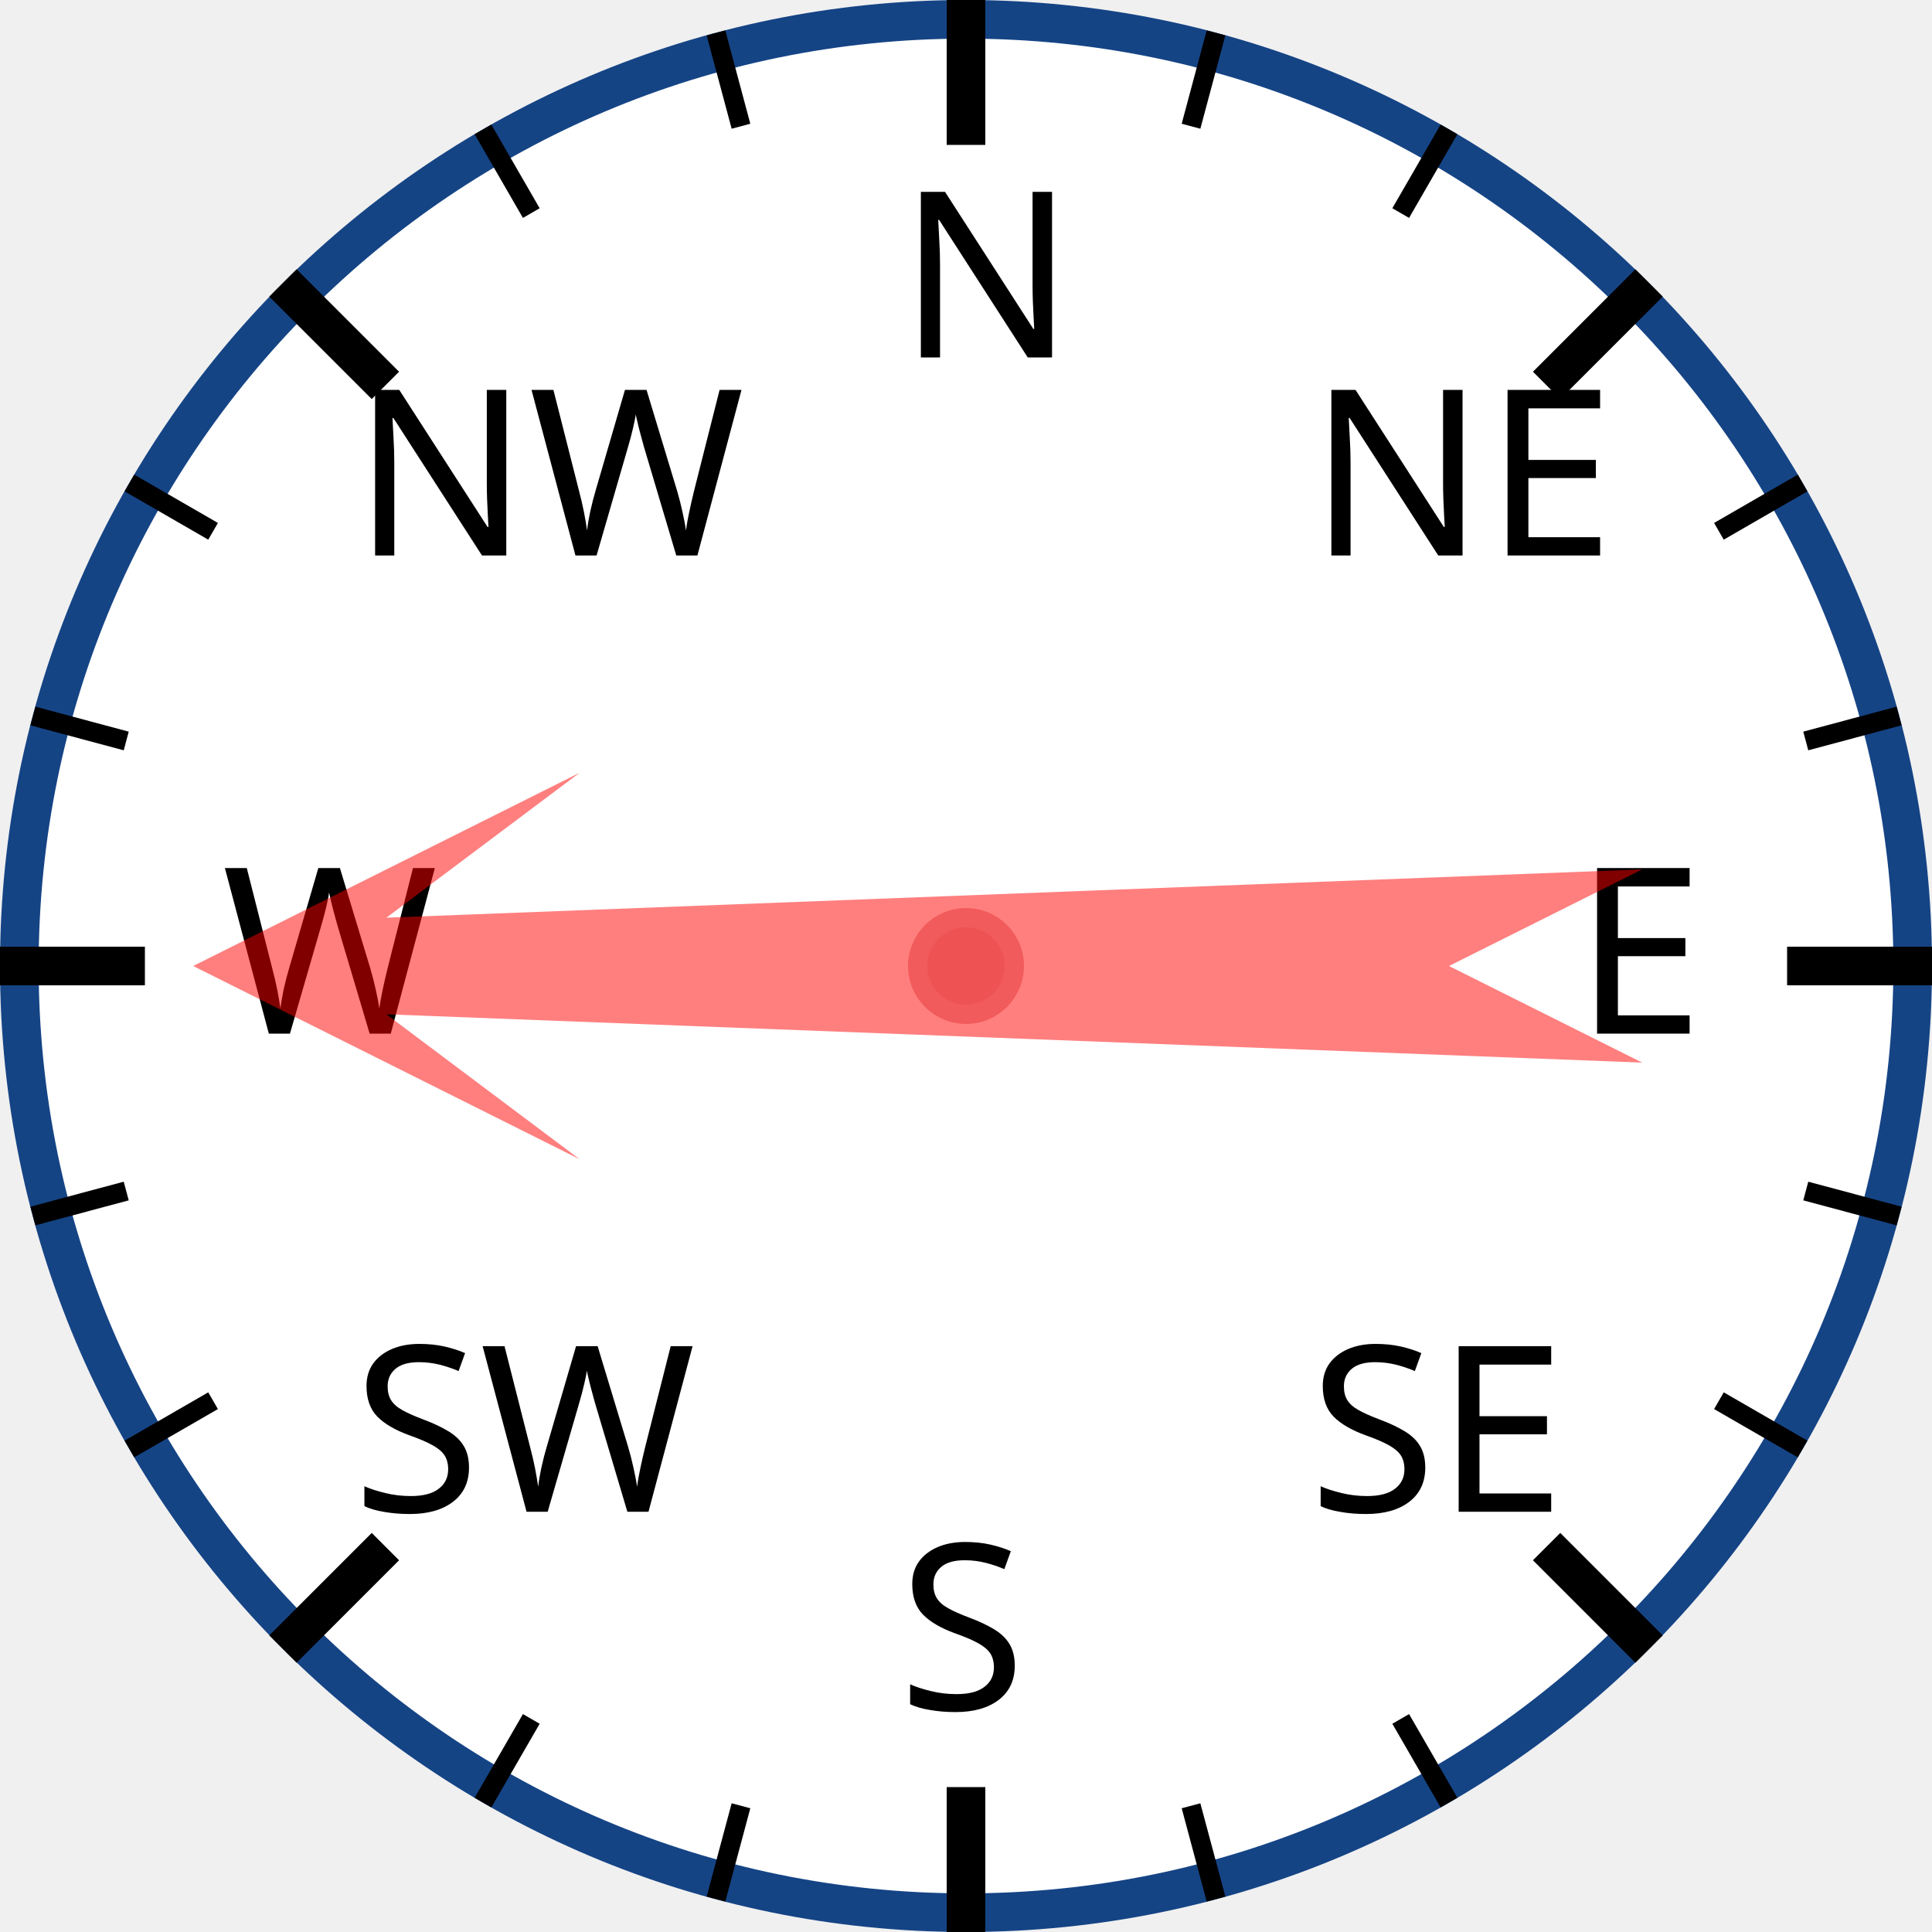
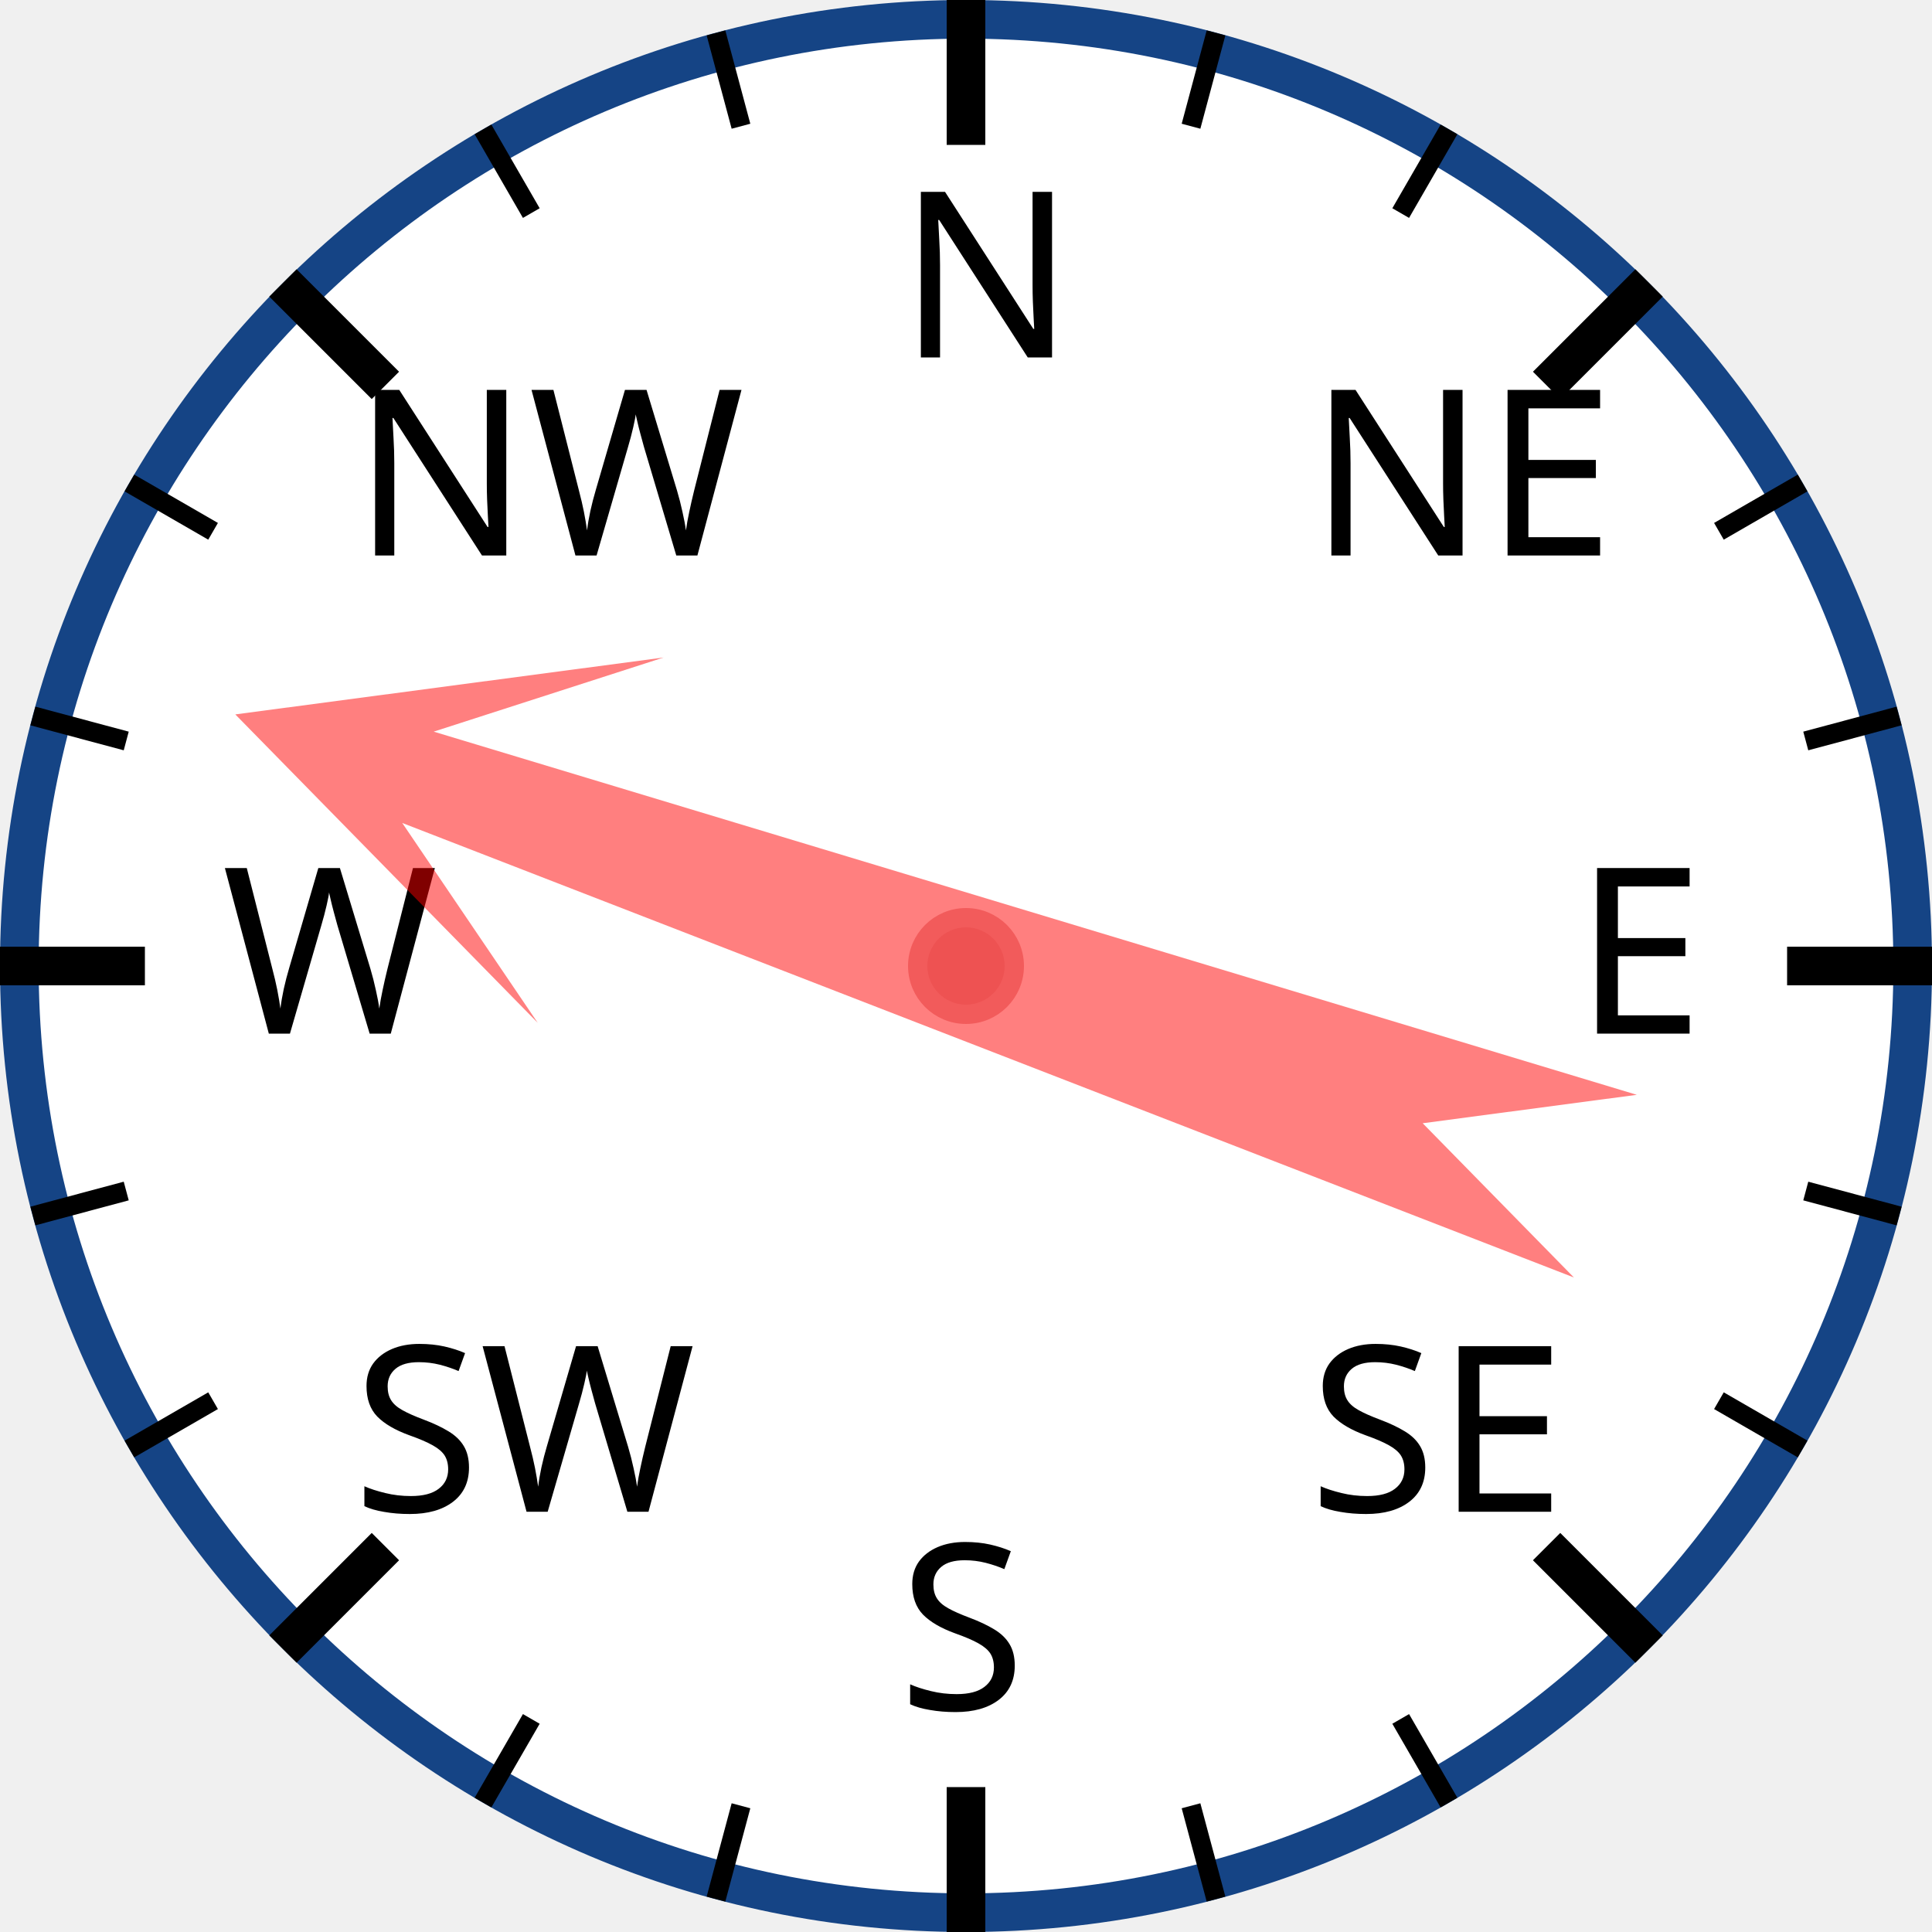
<svg xmlns="http://www.w3.org/2000/svg" width="120px" height="120px" viewBox="0 0 200 200">
  <circle cx="100" cy="100" r="98" style="fill: white; stroke: #154485; stroke-width: 4;" />
  <text x="93.0" y="37.0" style="font-family: sans-serif; font-size: 18pt;">N</text>
  <line x1="100.0" y1="0.0" x2="100.0" y2="15.0" style="stroke: black; stroke-width: 4;" />
  <line x1="74.118" y1="3.407" x2="76.706" y2="13.067" style="stroke: black; stroke-width: 2;" />
  <line x1="50" y1="13.397" x2="55" y2="22.058" style="stroke: black; stroke-width: 2;" />
  <text x="36.503" y="57.503" style="font-family: sans-serif; font-size: 18pt;">NW</text>
  <line x1="29.289" y1="29.289" x2="39.896" y2="39.896" style="stroke: black; stroke-width: 4;" />
  <line x1="13.397" y1="50" x2="22.058" y2="55" style="stroke: black; stroke-width: 2;" />
  <line x1="3.407" y1="74.118" x2="13.067" y2="76.706" style="stroke: black; stroke-width: 2;" />
  <text x="23.0" y="107.0" style="font-family: sans-serif; font-size: 18pt;">W</text>
  <line x1="0.0" y1="100.0" x2="15.0" y2="100.0" style="stroke: black; stroke-width: 4;" />
  <line x1="3.407" y1="125.882" x2="13.067" y2="123.294" style="stroke: black; stroke-width: 2;" />
  <line x1="13.397" y1="150" x2="22.058" y2="145" style="stroke: black; stroke-width: 2;" />
  <text x="36.503" y="156.497" style="font-family: sans-serif; font-size: 18pt;">SW</text>
  <line x1="29.289" y1="170.711" x2="39.896" y2="160.104" style="stroke: black; stroke-width: 4;" />
  <line x1="50" y1="186.603" x2="55" y2="177.942" style="stroke: black; stroke-width: 2;" />
  <line x1="74.118" y1="196.593" x2="76.706" y2="186.933" style="stroke: black; stroke-width: 2;" />
  <text x="93" y="177.0" style="font-family: sans-serif; font-size: 18pt;">S</text>
  <line x1="100" y1="200.0" x2="100" y2="185.0" style="stroke: black; stroke-width: 4;" />
  <line x1="125.882" y1="196.593" x2="123.294" y2="186.933" style="stroke: black; stroke-width: 2;" />
  <line x1="150.0" y1="186.603" x2="145.0" y2="177.942" style="stroke: black; stroke-width: 2;" />
  <text x="135.497" y="156.497" style="font-family: sans-serif; font-size: 18pt;">SE</text>
  <line x1="170.711" y1="170.711" x2="160.104" y2="160.104" style="stroke: black; stroke-width: 4;" />
  <line x1="186.603" y1="150" x2="177.942" y2="145" style="stroke: black; stroke-width: 2;" />
  <line x1="196.593" y1="125.882" x2="186.933" y2="123.294" style="stroke: black; stroke-width: 2;" />
  <text x="163.0" y="107" style="font-family: sans-serif; font-size: 18pt;">E</text>
  <line x1="200.0" y1="100" x2="185.0" y2="100" style="stroke: black; stroke-width: 4;" />
  <line x1="196.593" y1="74.118" x2="186.933" y2="76.706" style="stroke: black; stroke-width: 2;" />
  <line x1="186.603" y1="50" x2="177.942" y2="55" style="stroke: black; stroke-width: 2;" />
  <text x="135.497" y="57.503" style="font-family: sans-serif; font-size: 18pt;">NE</text>
  <line x1="170.711" y1="29.289" x2="160.104" y2="39.896" style="stroke: black; stroke-width: 4;" />
  <line x1="150" y1="13.397" x2="145" y2="22.058" style="stroke: black; stroke-width: 2;" />
  <line x1="125.882" y1="3.407" x2="123.294" y2="13.067" style="stroke: black; stroke-width: 2;" />
-   <polygon points="100 20 120 60 105 40 110 170 100 150 90 170 95 40 80 60" style="fill: red; fill-opacity: 0.5;" transform="rotate(270,100,100)" />
+   <polygon points="100 20 120 60 105 40 110 170 100 150 90 170 95 40 80 60" style="fill: red; fill-opacity: 0.5;" transform="rotate(289,100,100)" />
  <circle cx="100" cy="100" r="5" style="fill: #EE5252; stroke: #F25B5B; stroke-width: 2;" />
</svg>
